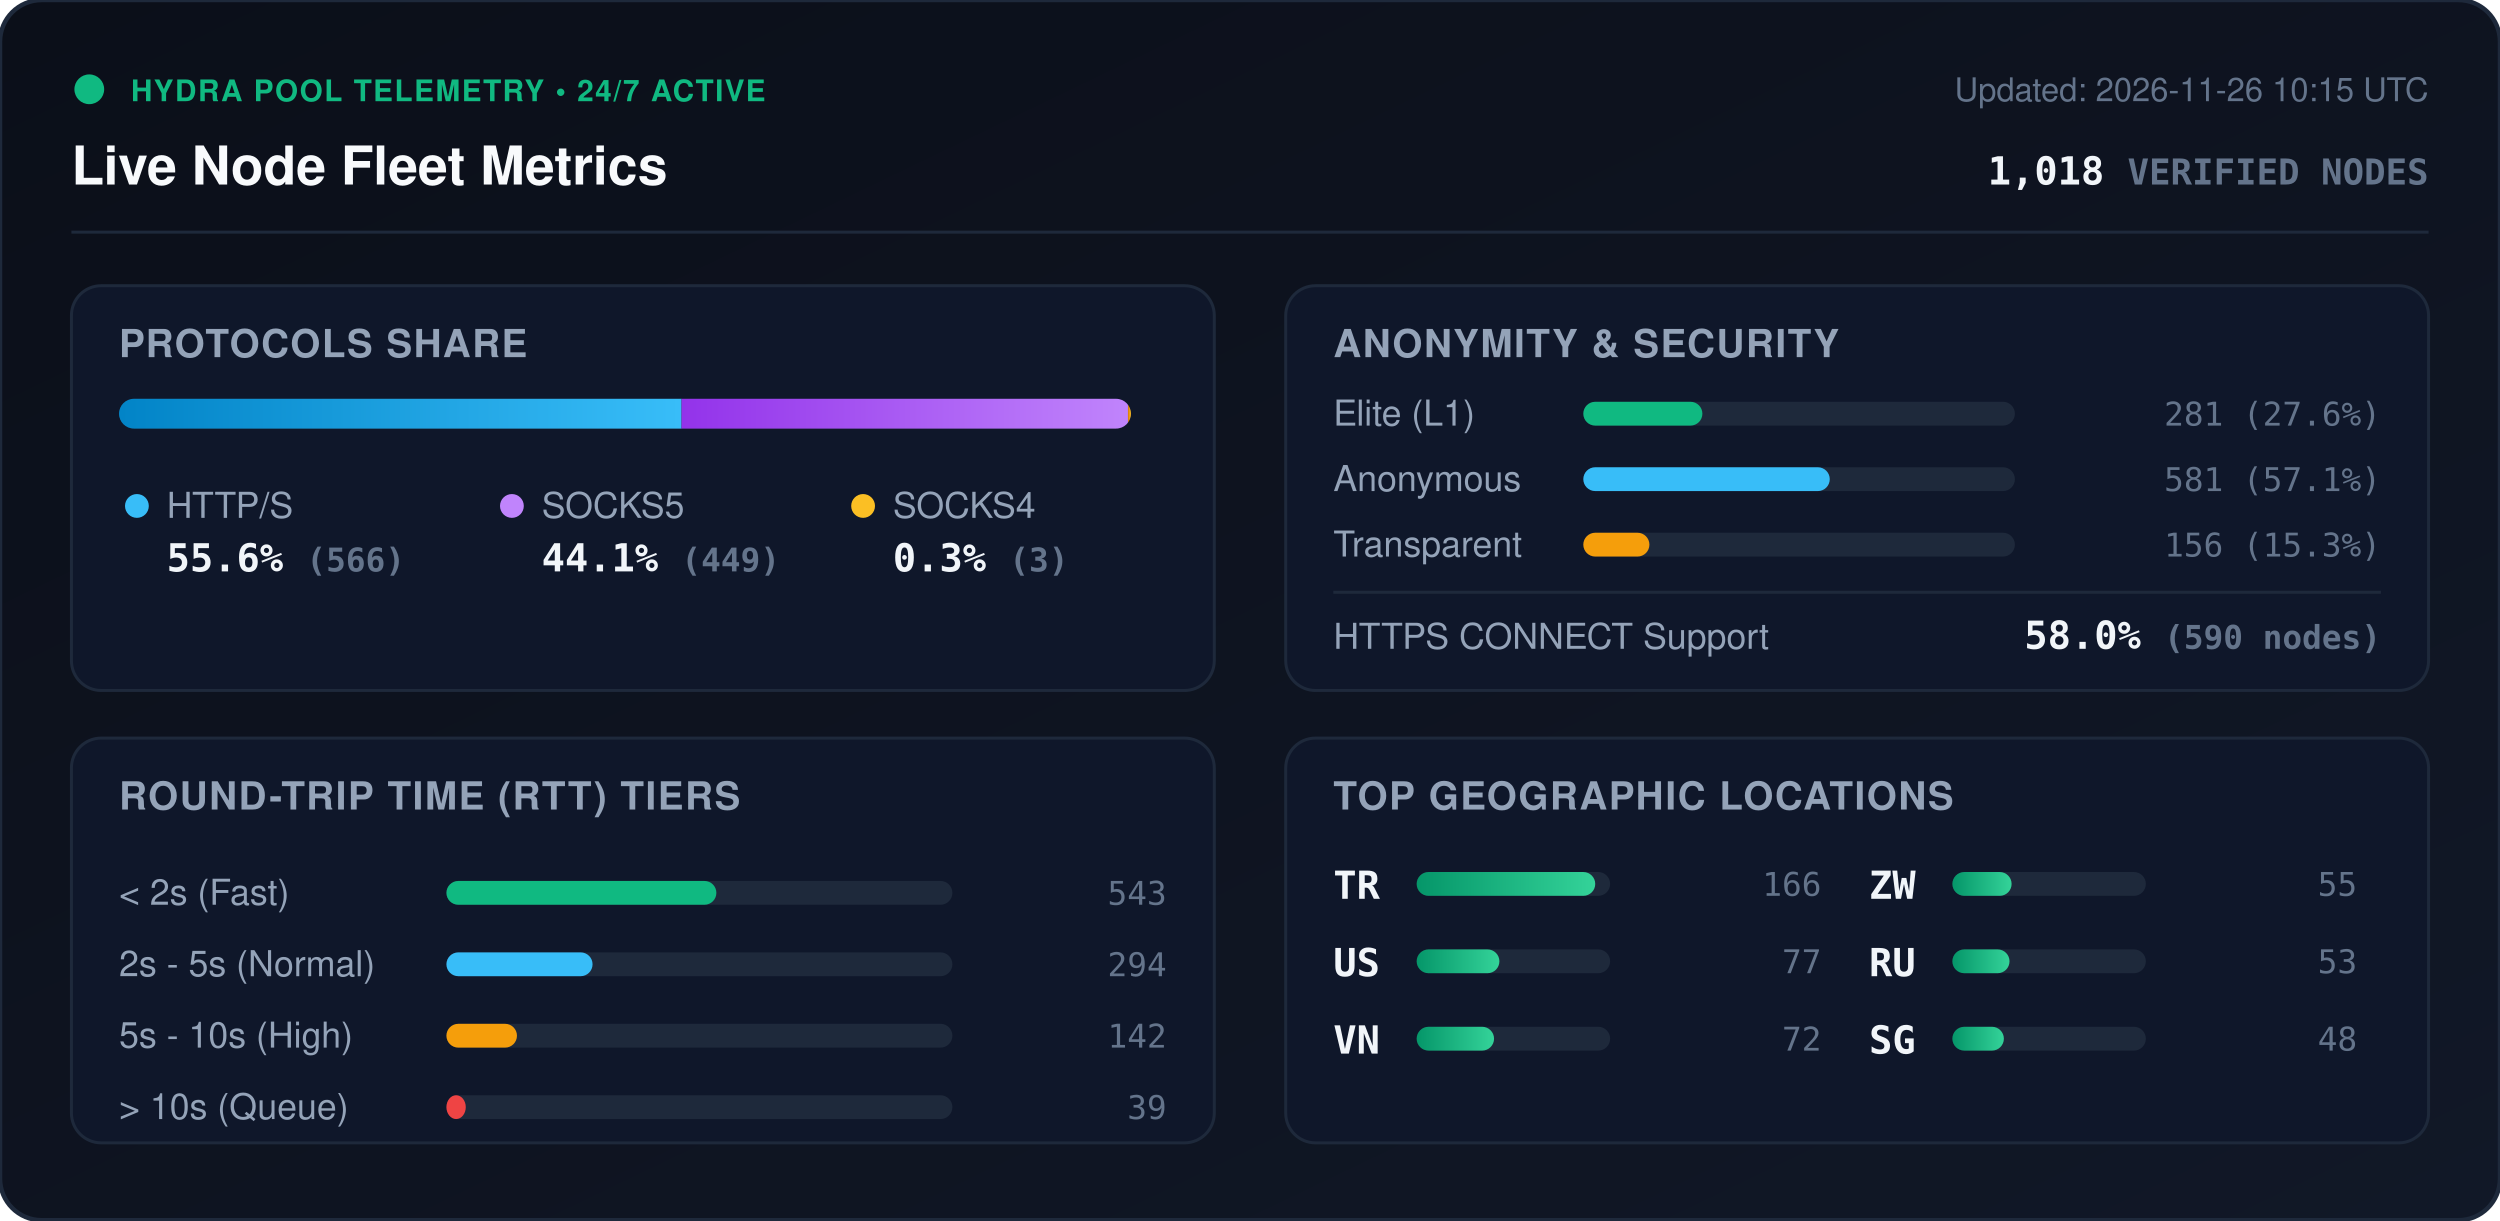
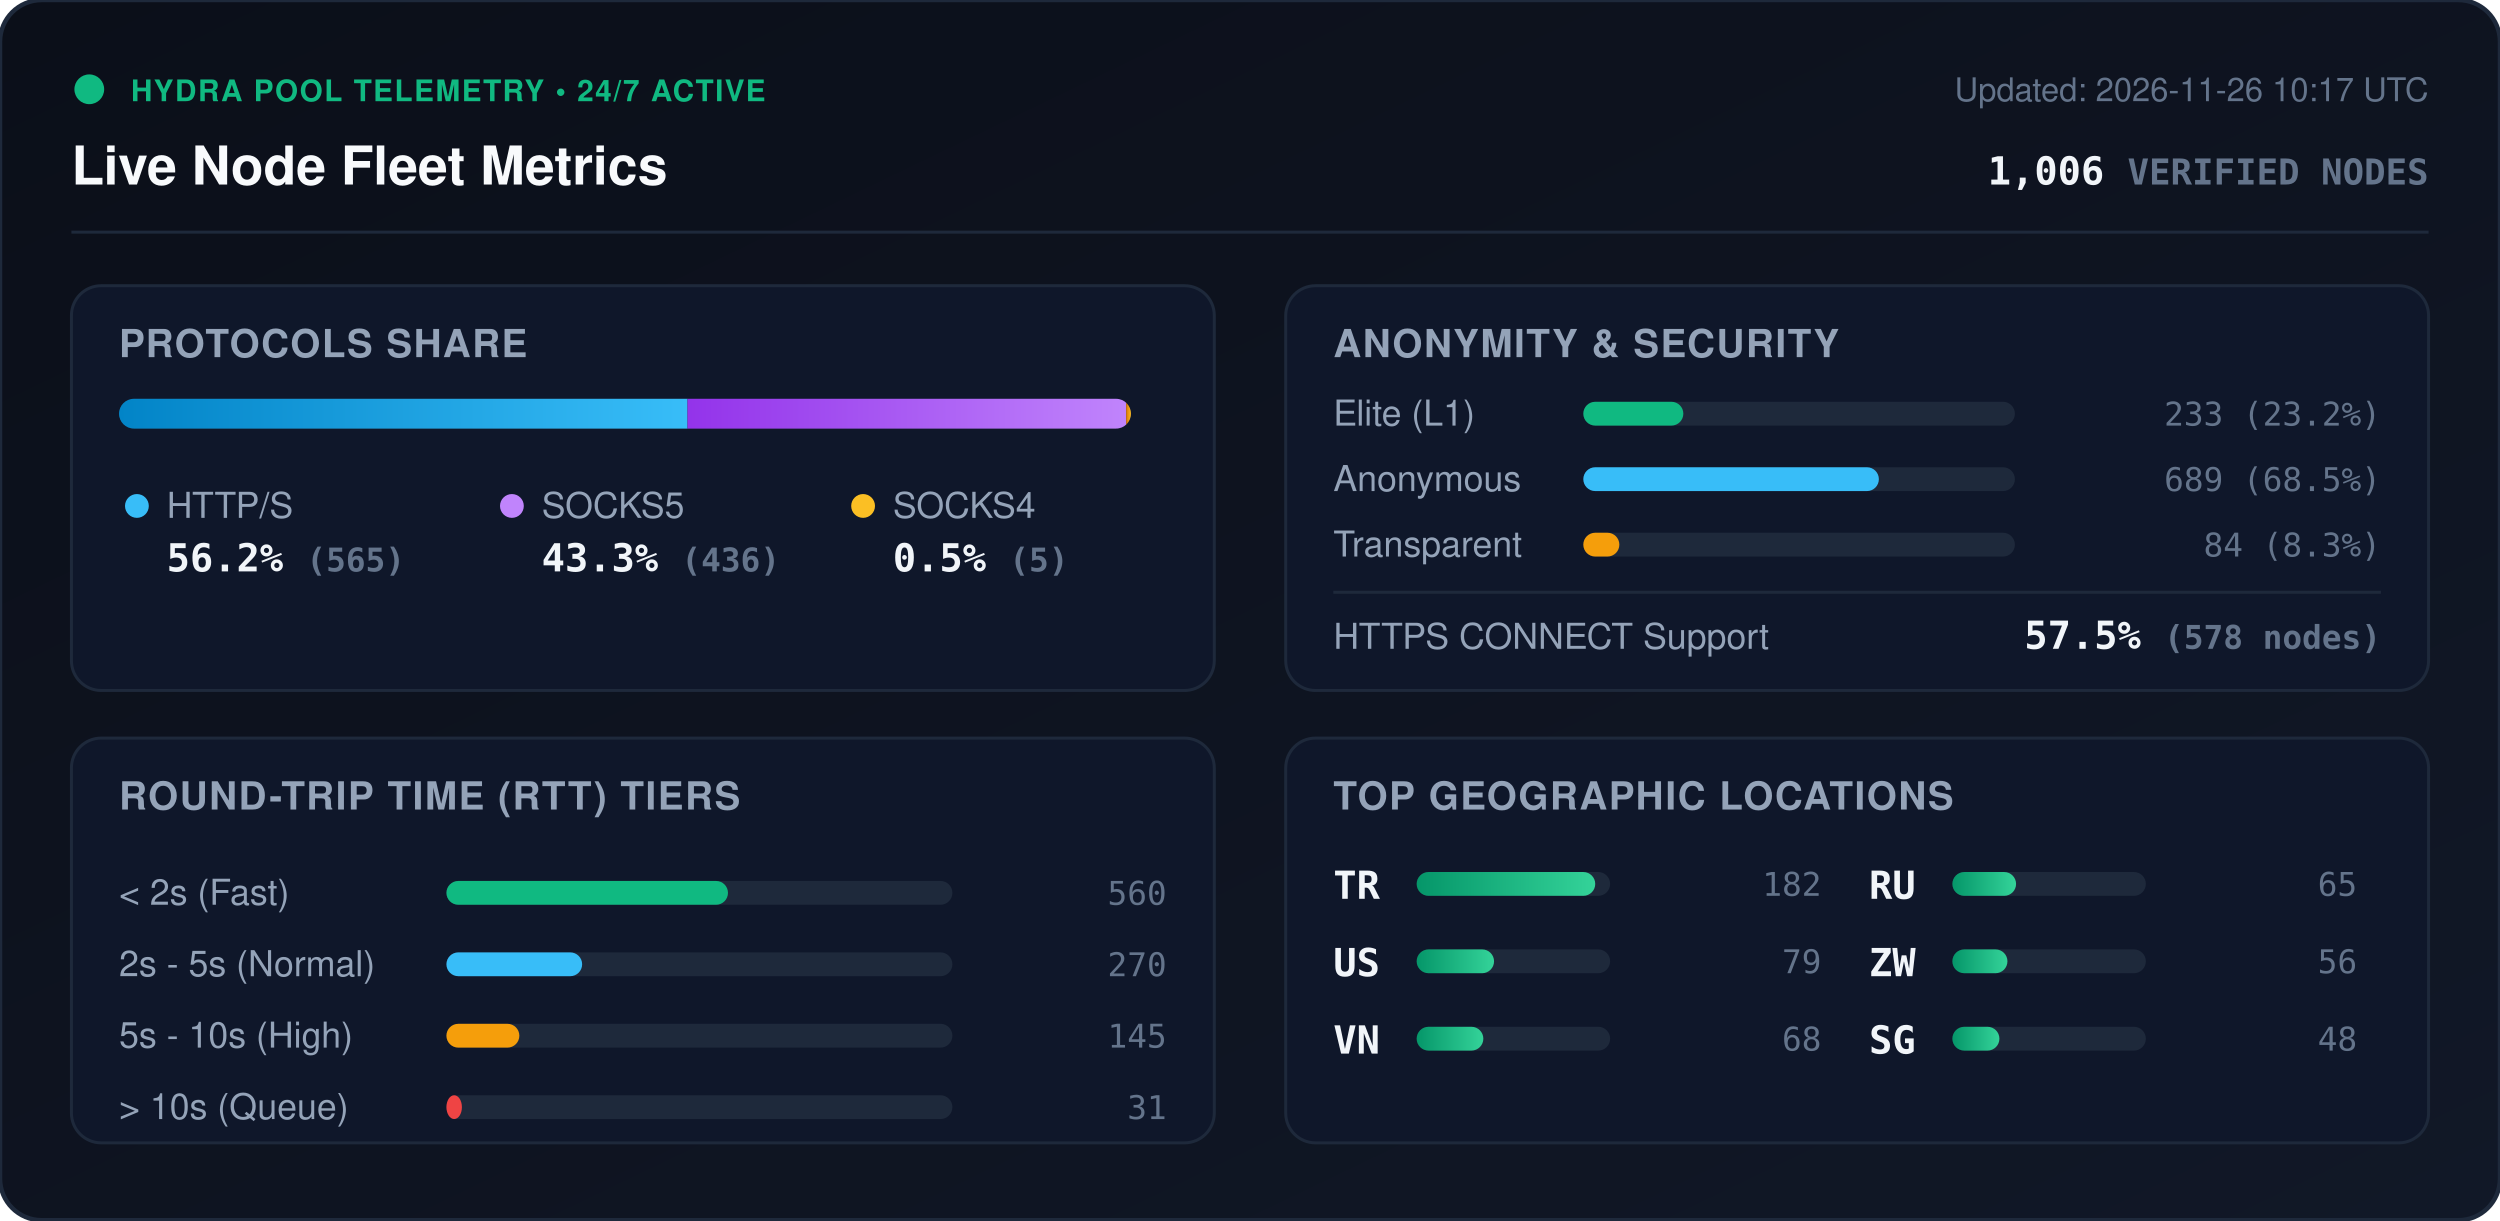
<svg xmlns="http://www.w3.org/2000/svg" viewBox="0 0 840 410" width="840" height="410" style="max-width: 100%; height: auto;">
  <defs>
    <linearGradient id="bg" x1="0%" y1="0%" x2="100%" y2="100%">
      <stop offset="0%" stop-color="#0b0f19" />
      <stop offset="100%" stop-color="#111827" />
    </linearGradient>
    <linearGradient id="bar-http" x1="0%" y1="0%" x2="100%" y2="0%">
      <stop offset="0%" stop-color="#0284c7" />
      <stop offset="100%" stop-color="#38bdf8" />
    </linearGradient>
    <linearGradient id="bar-socks5" x1="0%" y1="0%" x2="100%" y2="0%">
      <stop offset="0%" stop-color="#9333ea" />
      <stop offset="100%" stop-color="#c084fc" />
    </linearGradient>
    <linearGradient id="bar-socks4" x1="0%" y1="0%" x2="100%" y2="0%">
      <stop offset="0%" stop-color="#d97706" />
      <stop offset="100%" stop-color="#fbbf24" />
    </linearGradient>
    <linearGradient id="bar-green" x1="0%" y1="0%" x2="100%" y2="0%">
      <stop offset="0%" stop-color="#059669" />
      <stop offset="100%" stop-color="#34d399" />
    </linearGradient>
    <clipPath id="prog-track-clip">
      <rect width="340.0" height="10" rx="5" />
    </clipPath>
    <style>
      .title { font: 700 18px -apple-system, BlinkMacSystemFont, 'Segoe UI', Helvetica, Arial, sans-serif; fill: #f8fafc; }
      .sub { font: 500 11px -apple-system, BlinkMacSystemFont, 'Segoe UI', Helvetica, Arial, sans-serif; fill: #64748b; }
      .section-hdr { font: 600 13px -apple-system, BlinkMacSystemFont, 'Segoe UI', Helvetica, Arial, sans-serif; fill: #94a3b8; letter-spacing: 0.5px; }
      .metric-val { font: 700 13px -apple-system, BlinkMacSystemFont, 'Segoe UI', Helvetica, Arial, sans-serif; fill: #f1f5f9; }
      .metric-lbl { font: 500 12px -apple-system, BlinkMacSystemFont, 'Segoe UI', Helvetica, Arial, sans-serif; fill: #94a3b8; }
      .badge-txt { font: 700 10px -apple-system, BlinkMacSystemFont, 'Segoe UI', Helvetica, Arial, sans-serif; fill: #10b981; letter-spacing: 0.5px; }
      .mono { font-family: ui-monospace, SFMono-Regular, Menlo, Monaco, Consolas, monospace; }
      .pulse { animation: beacon 2s infinite ease-in-out; }
      @keyframes beacon { 0%, 100% { opacity: 1; } 50% { opacity: 0.35; } }
    </style>
  </defs>
  <rect width="840" height="410" rx="14" fill="url(#bg)" stroke="#1e293b" stroke-width="1.5" />
  <g transform="translate(24, 24)">
    <circle cx="6" cy="6" r="5" fill="#10b981" class="pulse" />
    <text x="20" y="10" class="badge-txt">HYDRA POOL TELEMETRY • 24/7 ACTIVE</text>
    <text x="0" y="38" class="title">Live Node Fleet Metrics</text>
-     <text x="792" y="10" text-anchor="end" class="sub">Updated: 2026-11-26 10:15 UTC</text>
-     <text x="792" y="38" text-anchor="end" class="metric-val mono" fill="#38bdf8">1,018 <tspan font-size="12" fill="#64748b">VERIFIED NODES</tspan>
+     <text x="792" y="10" text-anchor="end" class="sub">Updated: 2026-11-26 10:17 UTC</text>
+     <text x="792" y="38" text-anchor="end" class="metric-val mono" fill="#38bdf8">1,006 <tspan font-size="12" fill="#64748b">VERIFIED NODES</tspan>
    </text>
  </g>
  <line x1="24" y1="78" x2="816" y2="78" stroke="#1e293b" stroke-width="1" />
  <g transform="translate(24, 96)">
    <rect width="384" height="136" rx="10" fill="#0f172a" stroke="#1e293b" />
    <text x="16" y="24" class="section-hdr">PROTOCOLS SHARE</text>
    <g transform="translate(16, 38)">
      <rect width="340.0" height="10" rx="5" fill="#1e293b" />
      <g clip-path="url(#prog-track-clip)">
-         <rect x="0" width="189.0" height="10" fill="url(#bar-http)" />
-         <rect x="189.0" width="150.0" height="10" fill="url(#bar-socks5)" />
-         <rect x="339.0" width="1.0" height="10" fill="url(#bar-socks4)" />
+         <rect x="0" width="191.0" height="10" fill="url(#bar-http)" />
+         <rect x="191.0" width="147.4" height="10" fill="url(#bar-socks5)" />
+         <rect x="338.4" width="1.7" height="10" fill="url(#bar-socks4)" />
      </g>
    </g>
    <g transform="translate(16, 68)">
      <circle cx="6" cy="6" r="4" fill="#38bdf8" />
      <text x="16" y="10" class="metric-lbl">HTTP/S</text>
-       <text x="16" y="28" class="metric-val mono">55.6% <tspan font-size="11" fill="#64748b">(566)</tspan>
+       <text x="16" y="28" class="metric-val mono">56.2% <tspan font-size="11" fill="#64748b">(565)</tspan>
      </text>
      <circle cx="132" cy="6" r="4" fill="#c084fc" />
      <text x="142" y="10" class="metric-lbl">SOCKS5</text>
-       <text x="142" y="28" class="metric-val mono">44.1% <tspan font-size="11" fill="#64748b">(449)</tspan>
+       <text x="142" y="28" class="metric-val mono">43.3% <tspan font-size="11" fill="#64748b">(436)</tspan>
      </text>
      <circle cx="250" cy="6" r="4" fill="#fbbf24" />
      <text x="260" y="10" class="metric-lbl">SOCKS4</text>
-       <text x="260" y="28" class="metric-val mono">0.3% <tspan font-size="11" fill="#64748b">(3)</tspan>
+       <text x="260" y="28" class="metric-val mono">0.5% <tspan font-size="11" fill="#64748b">(5)</tspan>
      </text>
    </g>
  </g>
  <g transform="translate(432, 96)">
    <rect width="384" height="136" rx="10" fill="#0f172a" stroke="#1e293b" />
    <text x="16" y="24" class="section-hdr">ANONYMITY &amp; SECURITY</text>
    <text x="16" y="47" class="metric-lbl">Elite (L1)</text>
    <rect x="100" y="39" width="145.0" height="8" rx="4" fill="#1e293b" />
-     <rect x="100" y="39" width="40.0" height="8" rx="4" fill="#10b981" />
-     <text x="368" y="47" text-anchor="end" class="mono sub" fill="#e2e8f0">281 (27.6%)</text>
+     <rect x="100" y="39" width="33.6" height="8" rx="4" fill="#10b981" />
+     <text x="368" y="47" text-anchor="end" class="mono sub" fill="#e2e8f0">233 (23.2%)</text>
    <text x="16" y="69" class="metric-lbl">Anonymous</text>
    <rect x="100" y="61" width="145.0" height="8" rx="4" fill="#1e293b" />
-     <rect x="100" y="61" width="82.8" height="8" rx="4" fill="#38bdf8" />
-     <text x="368" y="69" text-anchor="end" class="mono sub" fill="#e2e8f0">581 (57.1%)</text>
+     <rect x="100" y="61" width="99.3" height="8" rx="4" fill="#38bdf8" />
+     <text x="368" y="69" text-anchor="end" class="mono sub" fill="#e2e8f0">689 (68.5%)</text>
    <text x="16" y="91" class="metric-lbl">Transparent</text>
    <rect x="100" y="83" width="145.0" height="8" rx="4" fill="#1e293b" />
-     <rect x="100" y="83" width="22.2" height="8" rx="4" fill="#f59e0b" />
-     <text x="368" y="91" text-anchor="end" class="mono sub" fill="#e2e8f0">156 (15.3%)</text>
+     <rect x="100" y="83" width="12.1" height="8" rx="4" fill="#f59e0b" />
+     <text x="368" y="91" text-anchor="end" class="mono sub" fill="#e2e8f0">84 (8.3%)</text>
    <line x1="16" y1="103" x2="368" y2="103" stroke="#1e293b" stroke-width="1" />
    <text x="16" y="122" class="metric-lbl">HTTPS CONNECT Support</text>
-     <text x="368" y="122" text-anchor="end" class="metric-val mono" fill="#34d399">58.0% <tspan font-size="11" fill="#64748b">(590 nodes)</tspan>
+     <text x="368" y="122" text-anchor="end" class="metric-val mono" fill="#34d399">57.5% <tspan font-size="11" fill="#64748b">(578 nodes)</tspan>
    </text>
  </g>
  <g transform="translate(24, 248)">
    <rect width="384" height="136" rx="10" fill="#0f172a" stroke="#1e293b" />
    <text x="16" y="24" class="section-hdr">ROUND-TRIP TIME (RTT) TIERS</text>
    <g transform="translate(16, 42)">
      <text x="0" y="14" class="metric-lbl">&lt; 2s (Fast)</text>
      <rect x="110" y="6" width="170" height="8" rx="4" fill="#1e293b" />
-       <rect x="110" y="6" width="90.7" height="8" rx="4" fill="#10b981" />
-       <text x="352" y="14" text-anchor="end" class="mono sub">543</text>
+       <rect x="110" y="6" width="94.6" height="8" rx="4" fill="#10b981" />
+       <text x="352" y="14" text-anchor="end" class="mono sub">560</text>
      <text x="0" y="38" class="metric-lbl">2s - 5s (Normal)</text>
      <rect x="110" y="30" width="170" height="8" rx="4" fill="#1e293b" />
-       <rect x="110" y="30" width="49.1" height="8" rx="4" fill="#38bdf8" />
-       <text x="352" y="38" text-anchor="end" class="mono sub">294</text>
+       <rect x="110" y="30" width="45.6" height="8" rx="4" fill="#38bdf8" />
+       <text x="352" y="38" text-anchor="end" class="mono sub">270</text>
      <text x="0" y="62" class="metric-lbl">5s - 10s (High)</text>
      <rect x="110" y="54" width="170" height="8" rx="4" fill="#1e293b" />
-       <rect x="110" y="54" width="23.7" height="8" rx="4" fill="#f59e0b" />
-       <text x="352" y="62" text-anchor="end" class="mono sub">142</text>
+       <rect x="110" y="54" width="24.5" height="8" rx="4" fill="#f59e0b" />
+       <text x="352" y="62" text-anchor="end" class="mono sub">145</text>
      <text x="0" y="86" class="metric-lbl">&gt; 10s (Queue)</text>
      <rect x="110" y="78" width="170" height="8" rx="4" fill="#1e293b" />
-       <rect x="110" y="78" width="6.5" height="8" rx="4" fill="#ef4444" />
-       <text x="352" y="86" text-anchor="end" class="mono sub">39</text>
+       <rect x="110" y="78" width="5.2" height="8" rx="4" fill="#ef4444" />
+       <text x="352" y="86" text-anchor="end" class="mono sub">31</text>
    </g>
  </g>
  <g transform="translate(432, 248)">
    <rect width="384" height="136" rx="10" fill="#0f172a" stroke="#1e293b" />
    <text x="16" y="24" class="section-hdr">TOP GEOGRAPHIC LOCATIONS</text>
    <g transform="translate(16, 42)">
      <g transform="translate(0, 0)">
        <text x="0" y="12" class="mono metric-val" font-size="12">TR</text>
        <rect x="28" y="3" width="65" height="8" rx="4" fill="#1e293b" />
        <rect x="28" y="3" width="60.0" height="8" rx="4" fill="url(#bar-green)" />
-         <text x="164" y="11" text-anchor="end" class="mono sub">166</text>
+         <text x="164" y="11" text-anchor="end" class="mono sub">182</text>
      </g>
      <g transform="translate(0, 26)">
        <text x="0" y="12" class="mono metric-val" font-size="12">US</text>
        <rect x="28" y="3" width="65" height="8" rx="4" fill="#1e293b" />
-         <rect x="28" y="3" width="27.8" height="8" rx="4" fill="url(#bar-green)" />
-         <text x="164" y="11" text-anchor="end" class="mono sub">77</text>
+         <rect x="28" y="3" width="26.0" height="8" rx="4" fill="url(#bar-green)" />
+         <text x="164" y="11" text-anchor="end" class="mono sub">79</text>
      </g>
      <g transform="translate(0, 52)">
        <text x="0" y="12" class="mono metric-val" font-size="12">VN</text>
        <rect x="28" y="3" width="65" height="8" rx="4" fill="#1e293b" />
-         <rect x="28" y="3" width="26.0" height="8" rx="4" fill="url(#bar-green)" />
-         <text x="164" y="11" text-anchor="end" class="mono sub">72</text>
+         <rect x="28" y="3" width="22.4" height="8" rx="4" fill="url(#bar-green)" />
+         <text x="164" y="11" text-anchor="end" class="mono sub">68</text>
      </g>
      <g transform="translate(180, 0)">
+         <text x="0" y="12" class="mono metric-val" font-size="12">RU</text>
+         <rect x="28" y="3" width="65" height="8" rx="4" fill="#1e293b" />
+         <rect x="28" y="3" width="21.4" height="8" rx="4" fill="url(#bar-green)" />
+         <text x="164" y="11" text-anchor="end" class="mono sub">65</text>
+       </g>
+       <g transform="translate(180, 26)">
        <text x="0" y="12" class="mono metric-val" font-size="12">ZW</text>
        <rect x="28" y="3" width="65" height="8" rx="4" fill="#1e293b" />
-         <rect x="28" y="3" width="19.9" height="8" rx="4" fill="url(#bar-green)" />
-         <text x="164" y="11" text-anchor="end" class="mono sub">55</text>
-       </g>
-       <g transform="translate(180, 26)">
-         <text x="0" y="12" class="mono metric-val" font-size="12">RU</text>
-         <rect x="28" y="3" width="65" height="8" rx="4" fill="#1e293b" />
-         <rect x="28" y="3" width="19.2" height="8" rx="4" fill="url(#bar-green)" />
-         <text x="164" y="11" text-anchor="end" class="mono sub">53</text>
+         <rect x="28" y="3" width="18.5" height="8" rx="4" fill="url(#bar-green)" />
+         <text x="164" y="11" text-anchor="end" class="mono sub">56</text>
      </g>
      <g transform="translate(180, 52)">
        <text x="0" y="12" class="mono metric-val" font-size="12">SG</text>
        <rect x="28" y="3" width="65" height="8" rx="4" fill="#1e293b" />
-         <rect x="28" y="3" width="17.3" height="8" rx="4" fill="url(#bar-green)" />
+         <rect x="28" y="3" width="15.8" height="8" rx="4" fill="url(#bar-green)" />
        <text x="164" y="11" text-anchor="end" class="mono sub">48</text>
      </g>
    </g>
  </g>
</svg>
